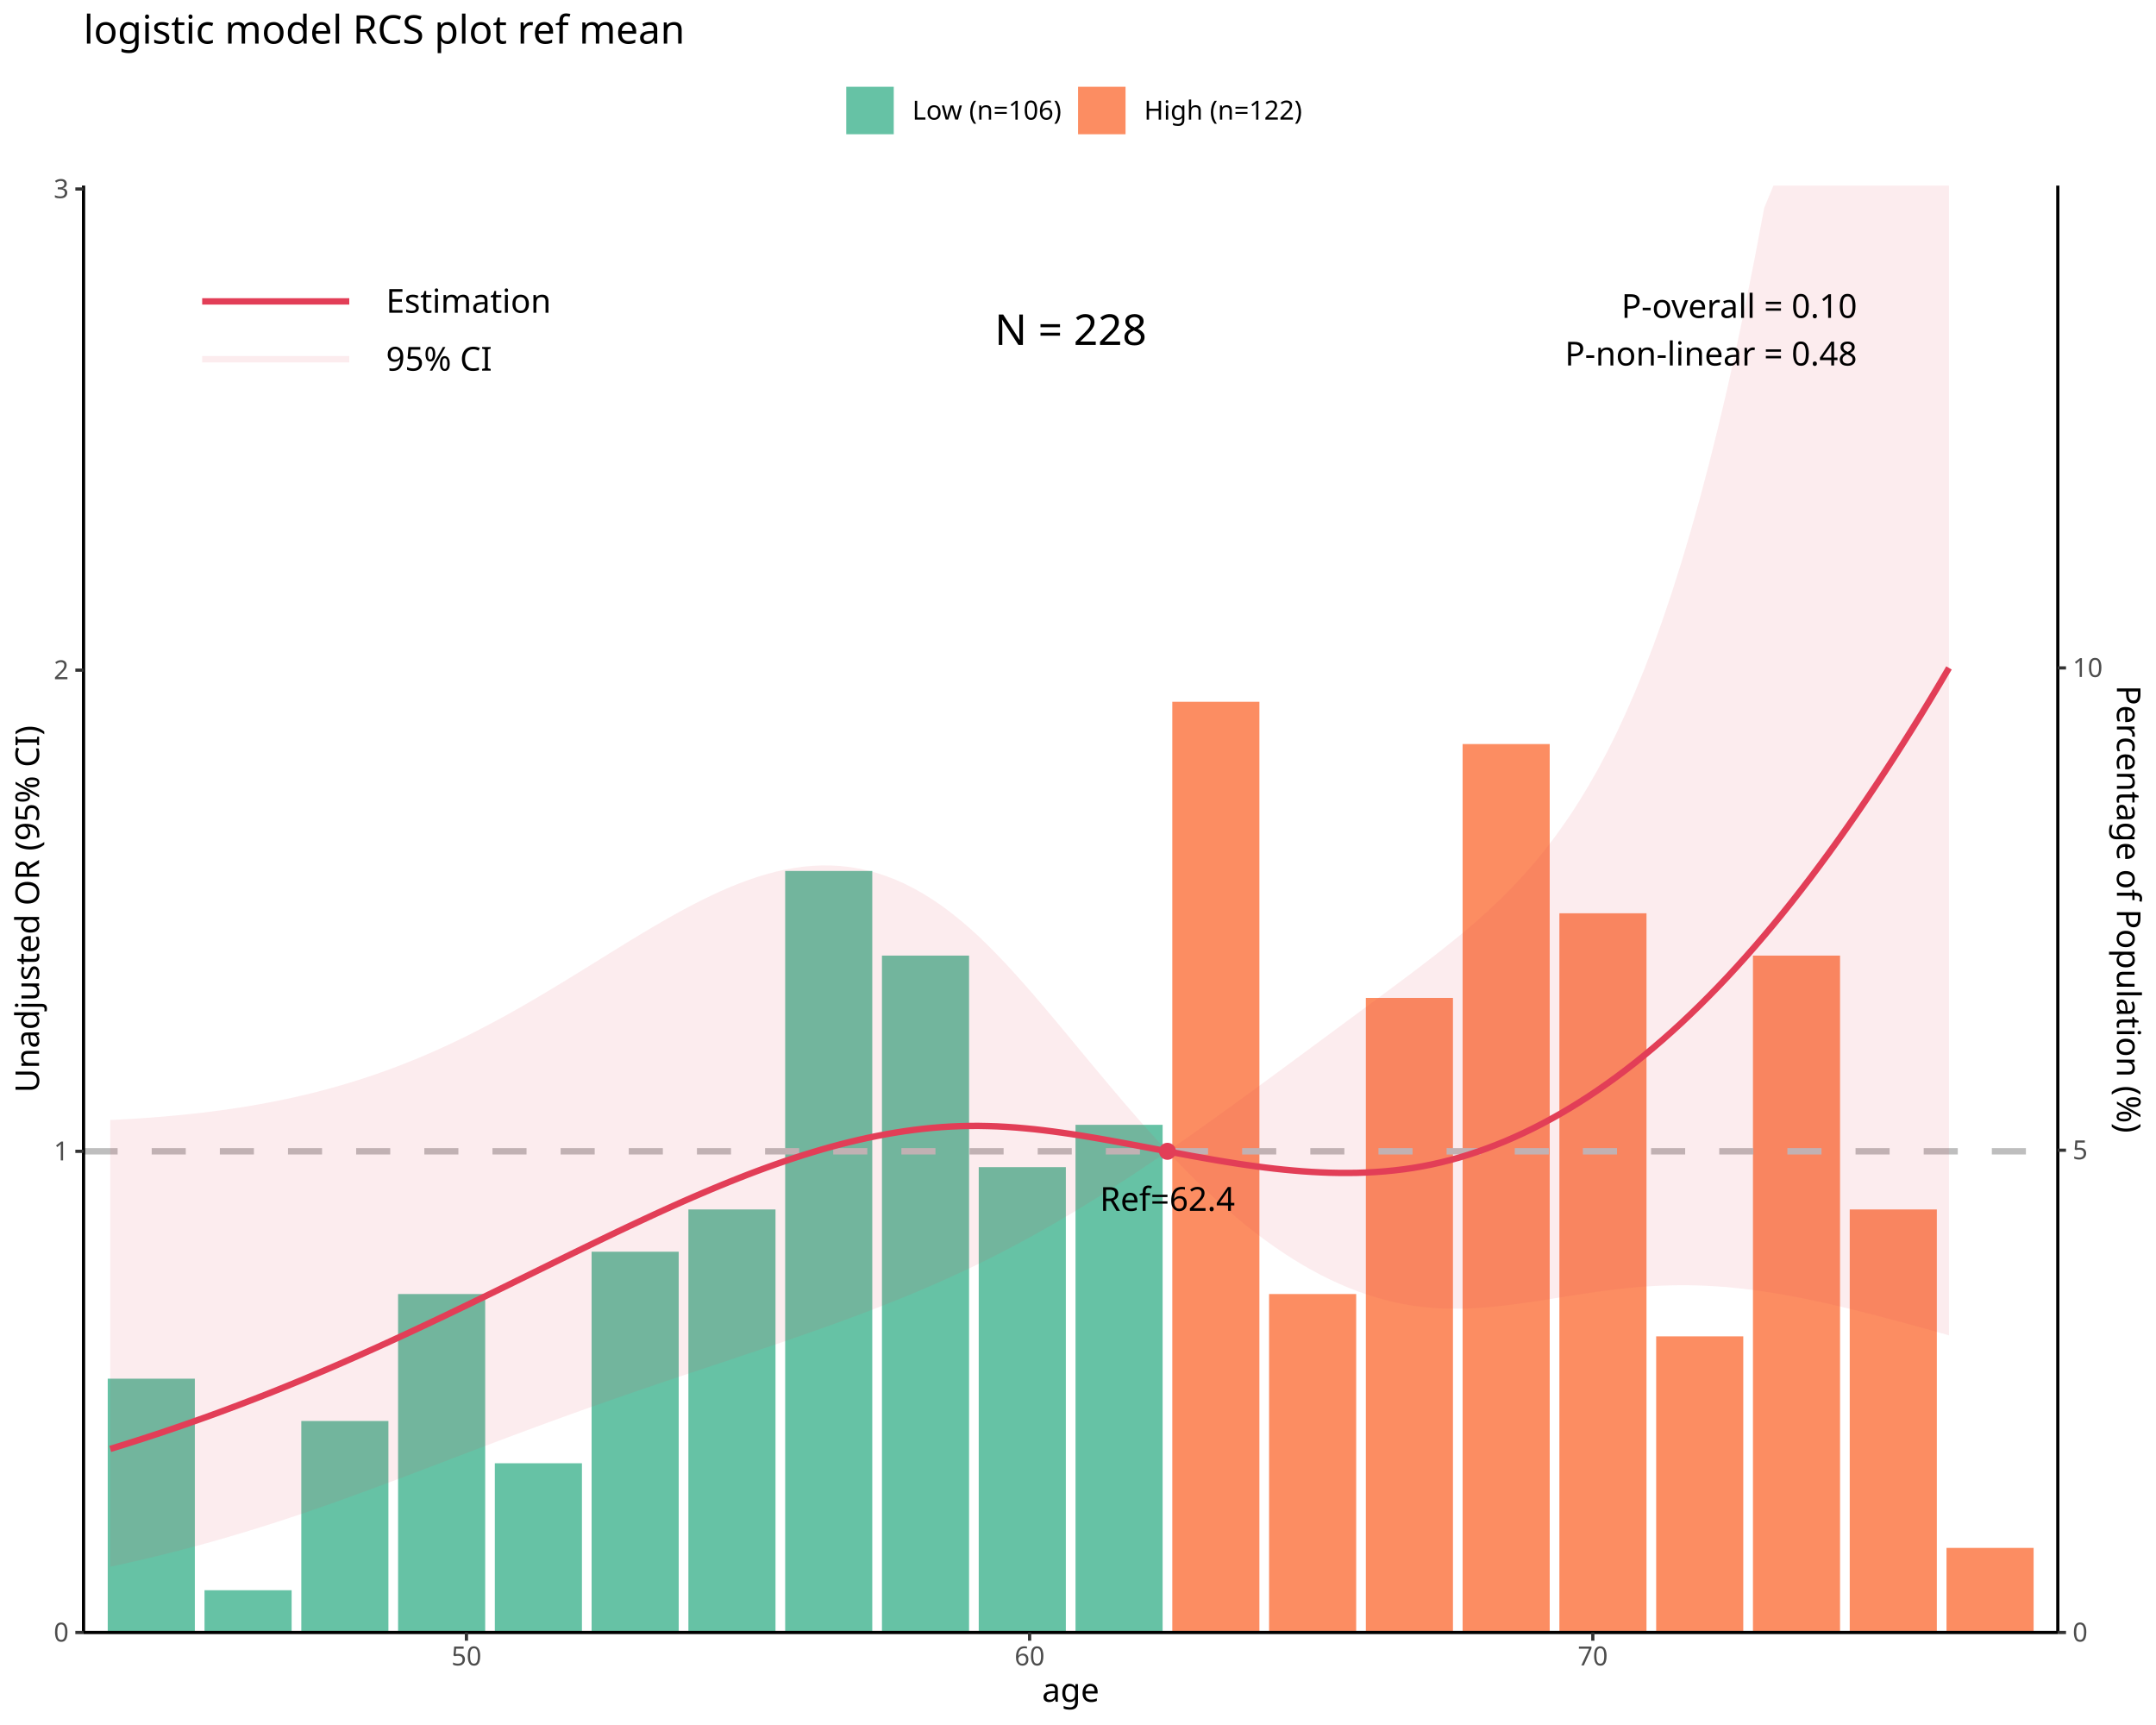
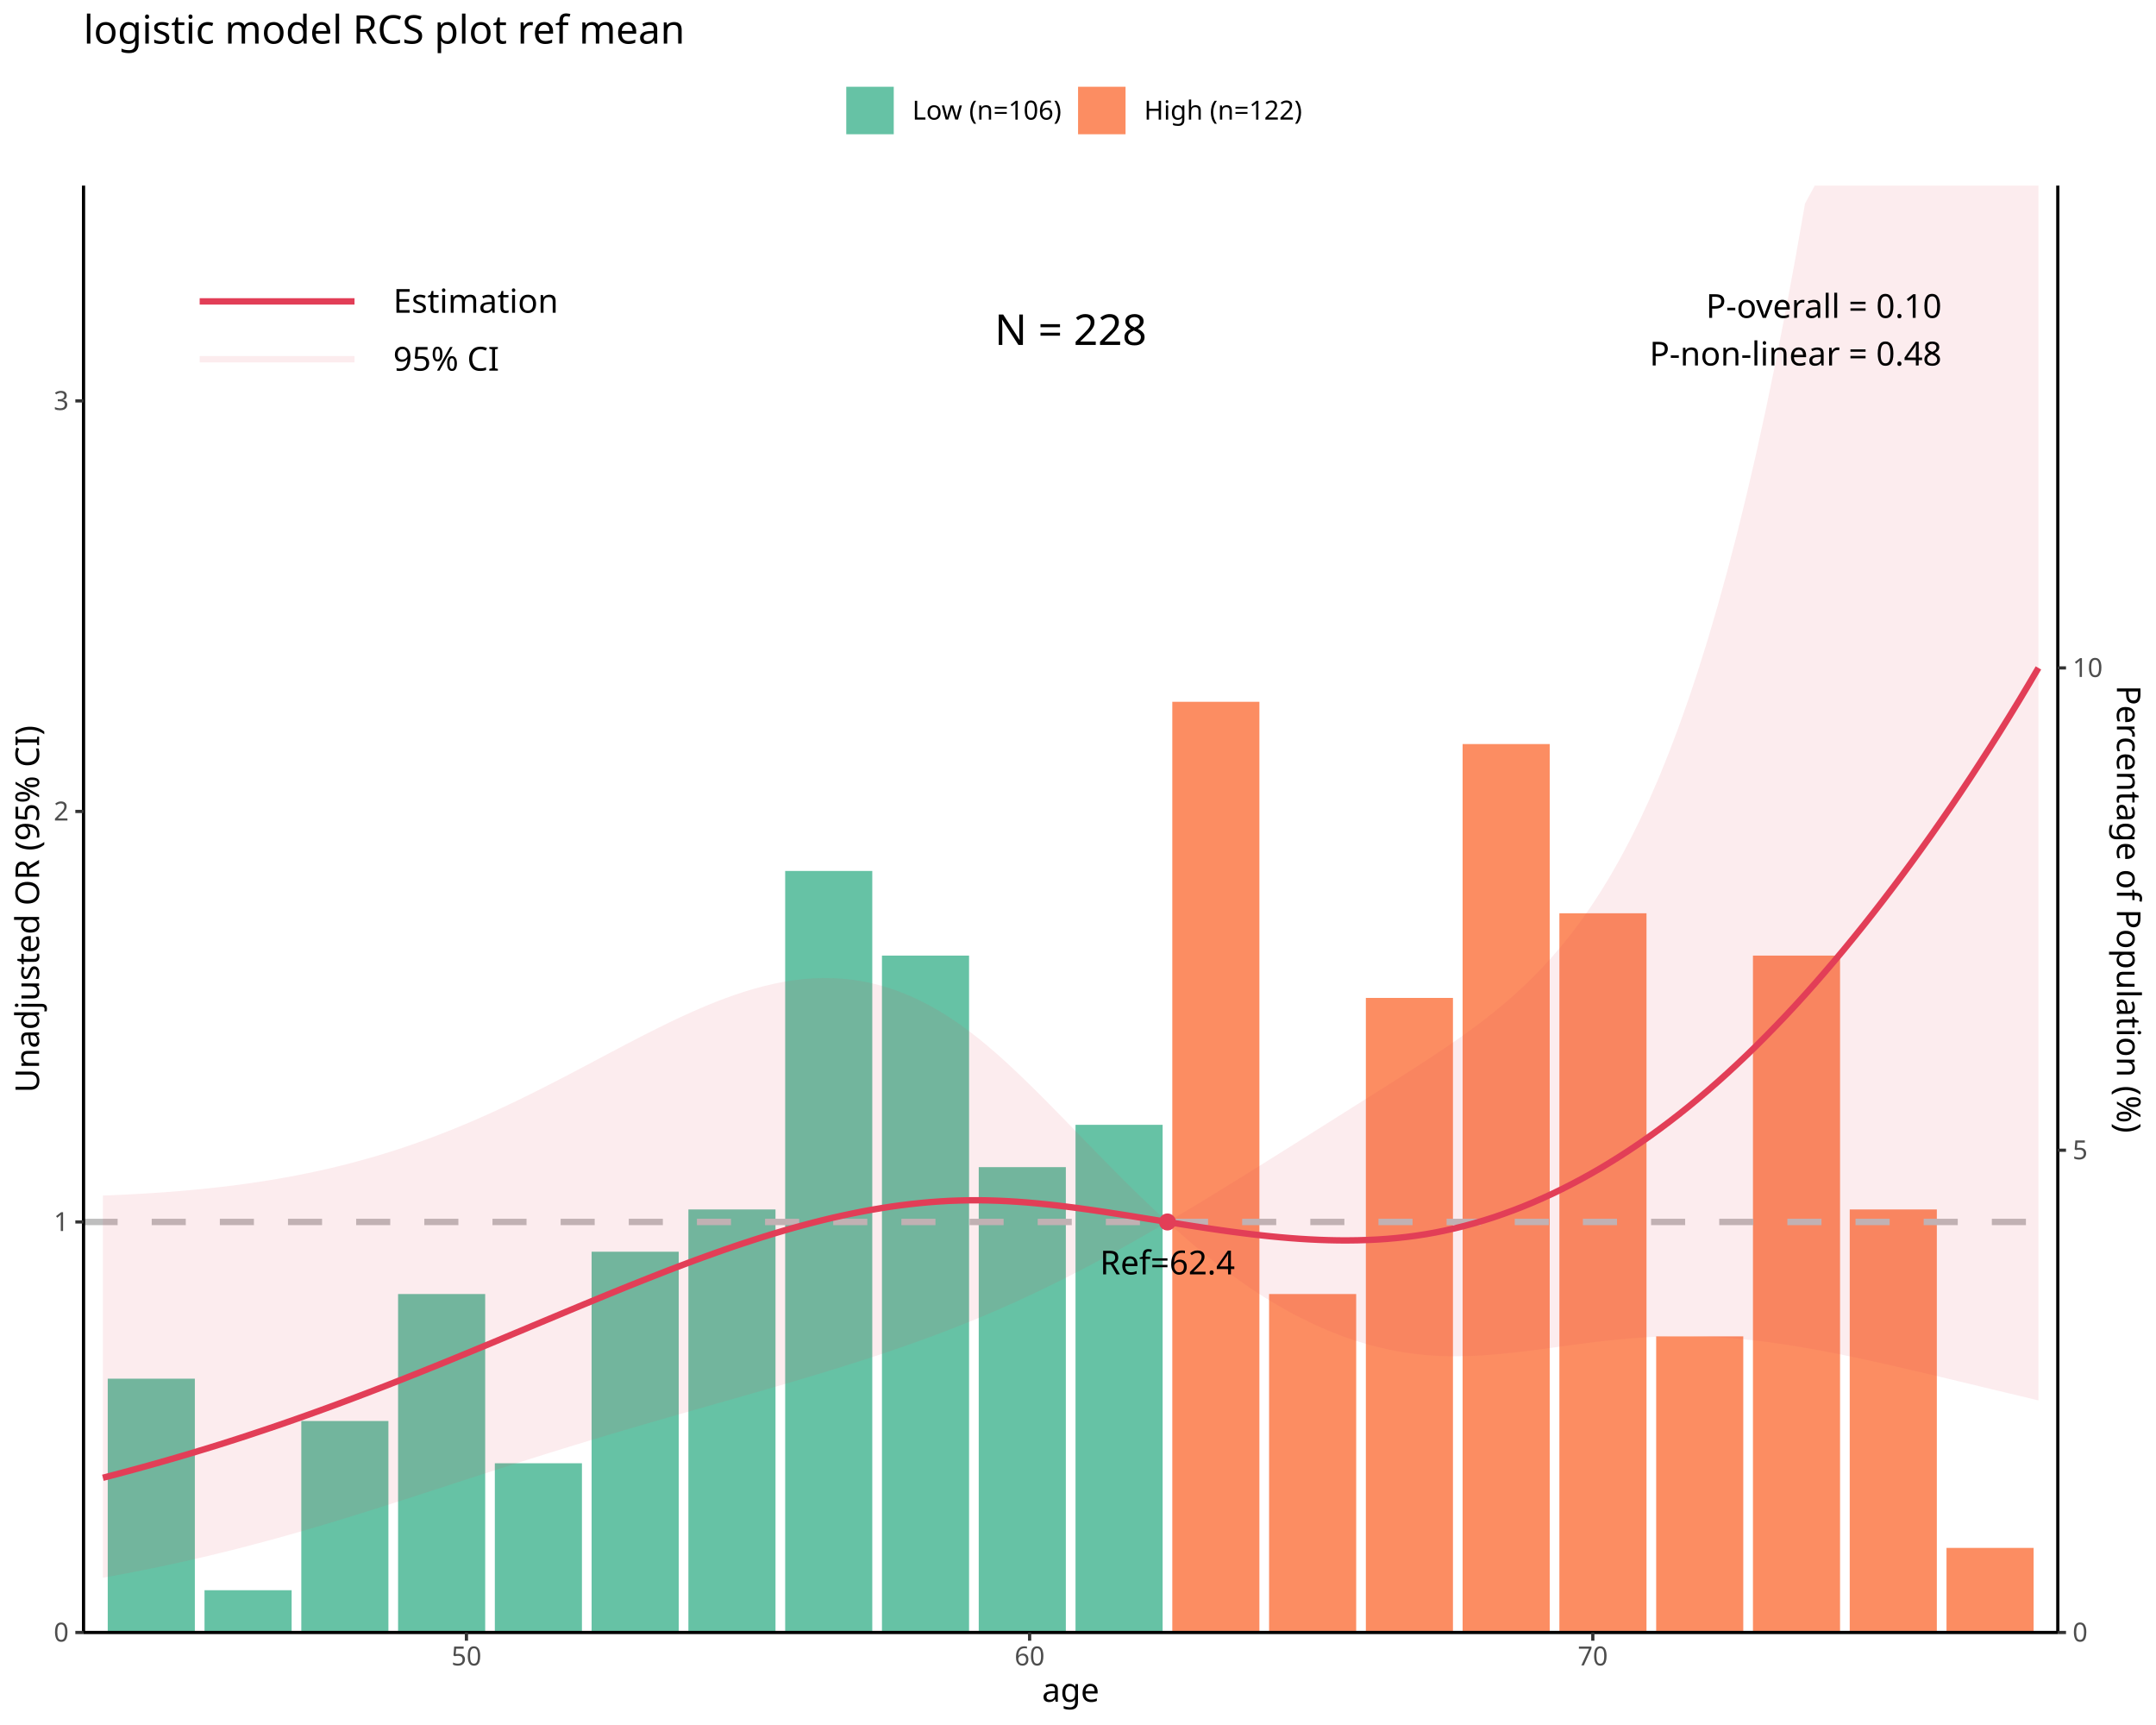
<svg xmlns="http://www.w3.org/2000/svg" class="svglite" data-engine-version="2.0" width="720.00pt" height="576.00pt" viewBox="0 0 720.00 576.00">
  <defs>
    <style type="text/css">
    .svglite line, .svglite polyline, .svglite polygon, .svglite path, .svglite rect, .svglite circle {
      fill: none;
      stroke: #000000;
      stroke-linecap: round;
      stroke-linejoin: round;
      stroke-miterlimit: 10.00;
    }
  </style>
  </defs>
  <rect width="100%" height="100%" style="stroke: none; fill: #FFFFFF;" />
  <defs>
    <clipPath id="cpMC4wMHw3MjAuMDB8MC4wMHw1NzYuMDA=">
      <rect x="0.00" y="0.00" width="720.00" height="576.00" />
    </clipPath>
  </defs>
  <g clip-path="url(#cpMC4wMHw3MjAuMDB8MC4wMHw1NzYuMDA=)">
    <rect x="-0" y="0.00" width="720.00" height="576.00" style="stroke-width: 1.07; stroke: #FFFFFF; fill: #FFFFFF;" />
  </g>
  <defs>
    <clipPath id="cpMjcuOTB8Njg3LjIxfDYxLjk4fDU0NS4xMQ==">
      <rect x="27.90" y="61.98" width="659.31" height="483.13" />
    </clipPath>
  </defs>
  <g clip-path="url(#cpMjcuOTB8Njg3LjIxfDYxLjk4fDU0NS4xMQ==)">
    <rect x="27.90" y="61.98" width="659.31" height="483.13" style="stroke-width: 1.07; stroke: none; fill: #FFFFFF;" />
    <rect x="35.98" y="460.35" width="29.09" height="84.76" style="stroke-width: 1.07; stroke: none; stroke-linecap: butt; stroke-linejoin: miter; fill: #66C2A5;" />
    <rect x="68.30" y="530.99" width="29.09" height="14.13" style="stroke-width: 1.07; stroke: none; stroke-linecap: butt; stroke-linejoin: miter; fill: #66C2A5;" />
    <rect x="100.62" y="474.48" width="29.09" height="70.63" style="stroke-width: 1.07; stroke: none; stroke-linecap: butt; stroke-linejoin: miter; fill: #66C2A5;" />
    <rect x="132.94" y="432.10" width="29.09" height="113.01" style="stroke-width: 1.07; stroke: none; stroke-linecap: butt; stroke-linejoin: miter; fill: #66C2A5;" />
    <rect x="165.25" y="488.61" width="29.09" height="56.51" style="stroke-width: 1.07; stroke: none; stroke-linecap: butt; stroke-linejoin: miter; fill: #66C2A5;" />
    <rect x="197.57" y="417.97" width="29.09" height="127.14" style="stroke-width: 1.07; stroke: none; stroke-linecap: butt; stroke-linejoin: miter; fill: #66C2A5;" />
    <rect x="229.89" y="403.85" width="29.09" height="141.27" style="stroke-width: 1.07; stroke: none; stroke-linecap: butt; stroke-linejoin: miter; fill: #66C2A5;" />
    <rect x="262.21" y="290.83" width="29.09" height="254.28" style="stroke-width: 1.07; stroke: none; stroke-linecap: butt; stroke-linejoin: miter; fill: #66C2A5;" />
    <rect x="294.53" y="319.09" width="29.09" height="226.03" style="stroke-width: 1.07; stroke: none; stroke-linecap: butt; stroke-linejoin: miter; fill: #66C2A5;" />
    <rect x="326.85" y="389.72" width="29.09" height="155.39" style="stroke-width: 1.07; stroke: none; stroke-linecap: butt; stroke-linejoin: miter; fill: #66C2A5;" />
    <rect x="359.17" y="375.59" width="29.09" height="169.52" style="stroke-width: 1.07; stroke: none; stroke-linecap: butt; stroke-linejoin: miter; fill: #66C2A5;" />
    <rect x="391.49" y="234.33" width="29.09" height="310.79" style="stroke-width: 1.07; stroke: none; stroke-linecap: butt; stroke-linejoin: miter; fill: #FC8D62;" />
    <rect x="423.81" y="432.10" width="29.09" height="113.01" style="stroke-width: 1.07; stroke: none; stroke-linecap: butt; stroke-linejoin: miter; fill: #FC8D62;" />
    <rect x="456.13" y="333.21" width="29.09" height="211.90" style="stroke-width: 1.07; stroke: none; stroke-linecap: butt; stroke-linejoin: miter; fill: #FC8D62;" />
    <rect x="488.44" y="248.45" width="29.09" height="296.66" style="stroke-width: 1.07; stroke: none; stroke-linecap: butt; stroke-linejoin: miter; fill: #FC8D62;" />
    <rect x="520.76" y="304.96" width="29.09" height="240.15" style="stroke-width: 1.07; stroke: none; stroke-linecap: butt; stroke-linejoin: miter; fill: #FC8D62;" />
    <rect x="553.08" y="446.23" width="29.09" height="98.89" style="stroke-width: 1.07; stroke: none; stroke-linecap: butt; stroke-linejoin: miter; fill: #FC8D62;" />
    <rect x="585.40" y="319.09" width="29.09" height="226.03" style="stroke-width: 1.07; stroke: none; stroke-linecap: butt; stroke-linejoin: miter; fill: #FC8D62;" />
    <rect x="617.72" y="403.85" width="29.09" height="141.27" style="stroke-width: 1.07; stroke: none; stroke-linecap: butt; stroke-linejoin: miter; fill: #FC8D62;" />
    <rect x="650.04" y="516.86" width="29.09" height="28.25" style="stroke-width: 1.07; stroke: none; stroke-linecap: butt; stroke-linejoin: miter; fill: #FC8D62;" />
-     <line x1="27.90" y1="384.44" x2="687.21" y2="384.44" style="stroke-width: 2.13; stroke: #BEBEBE; stroke-dasharray: 11.38,11.38; stroke-linecap: butt;" />
-     <circle cx="389.87" cy="384.44" r="2.49" style="stroke-width: 0.71; stroke: #E23E57; fill: #E23E57;" />
-     <polygon points="36.81,373.99 39.90,373.84 42.98,373.66 46.07,373.47 49.16,373.26 52.24,373.02 55.33,372.77 58.41,372.49 61.50,372.19 64.58,371.87 67.67,371.52 70.76,371.14 73.84,370.73 76.93,370.30 80.01,369.83 83.10,369.34 86.18,368.80 89.27,368.24 92.36,367.64 95.44,367.00 98.53,366.33 101.61,365.62 104.70,364.87 107.78,364.08 110.87,363.24 113.96,362.37 117.04,361.45 120.13,360.48 123.21,359.47 126.30,358.42 129.38,357.32 132.47,356.17 135.56,354.97 138.64,353.73 141.73,352.44 144.81,351.10 147.90,349.71 150.98,348.28 154.07,346.80 157.16,345.27 160.24,343.70 163.33,342.09 166.41,340.44 169.50,338.75 172.58,337.02 175.67,335.26 178.76,333.46 181.84,331.64 184.93,329.79 188.01,327.92 191.10,326.03 194.19,324.13 197.27,322.22 200.36,320.31 203.44,318.39 206.53,316.49 209.61,314.59 212.70,312.71 215.79,310.86 218.87,309.04 221.96,307.25 225.04,305.50 228.13,303.81 231.21,302.17 234.30,300.59 237.39,299.09 240.47,297.66 243.56,296.31 246.64,295.06 249.73,293.91 252.81,292.85 255.90,291.92 258.99,291.09 262.07,290.40 265.16,289.83 268.24,289.40 271.33,289.12 274.41,288.98 277.50,289.00 280.59,289.17 283.67,289.51 286.76,290.01 289.84,290.69 292.93,291.53 296.01,292.56 299.10,293.76 302.19,295.14 305.27,296.71 308.36,298.45 311.44,300.38 314.53,302.49 317.61,304.78 320.70,307.25 323.79,309.90 326.87,312.71 329.96,315.70 333.04,318.82 336.13,322.07 339.21,325.44 342.30,328.90 345.39,332.44 348.47,336.05 351.56,339.70 354.64,343.39 357.73,347.10 360.81,350.83 363.90,354.55 366.99,358.26 370.07,361.94 373.16,365.59 376.24,369.20 379.33,372.76 382.41,376.26 385.50,379.70 388.59,383.06 391.67,383.20 394.76,381.06 397.84,378.89 400.93,376.71 404.01,374.52 407.10,372.31 410.19,370.08 413.27,367.85 416.36,365.60 419.44,363.35 422.53,361.09 425.62,358.82 428.70,356.55 431.79,354.27 434.87,352.00 437.96,349.72 441.04,347.44 444.13,345.16 447.22,342.88 450.30,340.60 453.39,338.32 456.47,336.04 459.56,333.76 462.64,331.47 465.73,329.17 468.82,326.87 471.90,324.55 474.99,322.21 478.07,319.84 481.16,317.43 484.24,314.98 487.33,312.47 490.42,309.89 493.50,307.22 496.59,304.45 499.67,301.57 502.76,298.56 505.84,295.39 508.93,292.06 512.02,288.54 515.10,284.82 518.19,280.87 521.27,276.66 524.36,272.19 527.44,267.42 530.53,262.32 533.62,256.89 536.70,251.08 539.79,244.88 542.87,238.25 545.96,231.18 549.04,223.64 552.13,215.59 555.22,207.01 558.30,197.88 561.39,188.16 564.47,177.83 567.56,166.86 570.64,155.21 573.73,142.86 576.82,129.77 579.90,115.92 582.99,101.27 586.07,85.78 589.16,69.42 592.24,61.98 595.33,61.98 598.42,61.98 601.50,61.98 604.59,61.98 607.67,61.98 610.76,61.98 613.84,61.98 616.93,61.98 620.02,61.98 623.10,61.98 626.19,61.98 629.27,61.98 632.36,61.98 635.44,61.98 638.53,61.98 641.62,61.98 644.70,61.98 647.79,61.98 650.87,61.98 650.87,445.88 647.79,445.02 644.70,444.16 641.62,443.31 638.53,442.46 635.44,441.62 632.36,440.80 629.27,439.98 626.19,439.17 623.10,438.38 620.02,437.60 616.93,436.85 613.84,436.11 610.76,435.40 607.67,434.71 604.59,434.05 601.50,433.42 598.42,432.83 595.33,432.27 592.24,431.75 589.16,431.27 586.07,430.83 582.99,430.44 579.90,430.10 576.82,429.80 573.73,429.56 570.64,429.38 567.56,429.24 564.47,429.17 561.39,429.15 558.30,429.19 555.22,429.28 552.13,429.42 549.04,429.62 545.96,429.87 542.87,430.17 539.79,430.51 536.70,430.89 533.62,431.31 530.53,431.75 527.44,432.22 524.36,432.70 521.27,433.19 518.19,433.68 515.10,434.17 512.02,434.64 508.93,435.09 505.84,435.51 502.76,435.90 499.67,436.24 496.59,436.52 493.50,436.75 490.42,436.90 487.33,436.99 484.24,436.98 481.16,436.89 478.07,436.70 474.99,436.40 471.90,436.00 468.82,435.48 465.73,434.84 462.64,434.09 459.56,433.23 456.47,432.26 453.39,431.17 450.30,429.97 447.22,428.66 444.13,427.24 441.04,425.70 437.96,424.05 434.87,422.28 431.79,420.41 428.70,418.42 425.62,416.32 422.53,414.12 419.44,411.80 416.36,409.38 413.27,406.85 410.19,404.21 407.10,401.48 404.01,398.64 400.93,395.71 397.84,392.68 394.76,389.56 391.67,386.35 388.59,385.33 385.50,387.43 382.41,389.51 379.33,391.57 376.24,393.60 373.16,395.60 370.07,397.58 366.99,399.53 363.90,401.45 360.81,403.35 357.73,405.21 354.64,407.03 351.56,408.83 348.47,410.59 345.39,412.32 342.30,414.02 339.21,415.68 336.13,417.31 333.04,418.90 329.96,420.46 326.87,421.98 323.79,423.47 320.70,424.92 317.61,426.34 314.53,427.73 311.44,429.09 308.36,430.42 305.27,431.72 302.19,433.00 299.10,434.25 296.01,435.48 292.93,436.69 289.84,437.87 286.76,439.04 283.67,440.19 280.59,441.33 277.50,442.45 274.41,443.56 271.33,444.65 268.24,445.73 265.16,446.80 262.07,447.87 258.99,448.92 255.90,449.97 252.81,451.01 249.73,452.05 246.64,453.08 243.56,454.12 240.47,455.14 237.39,456.17 234.30,457.20 231.21,458.23 228.13,459.27 225.04,460.30 221.96,461.34 218.87,462.38 215.79,463.43 212.70,464.48 209.61,465.54 206.53,466.61 203.44,467.69 200.36,468.77 197.27,469.86 194.19,470.95 191.10,472.06 188.01,473.17 184.93,474.29 181.84,475.42 178.76,476.55 175.67,477.70 172.58,478.85 169.50,480.00 166.41,481.16 163.33,482.33 160.24,483.50 157.16,484.67 154.07,485.84 150.98,487.02 147.90,488.20 144.81,489.38 141.73,490.55 138.64,491.72 135.56,492.89 132.47,494.05 129.38,495.21 126.30,496.36 123.21,497.50 120.13,498.63 117.04,499.75 113.96,500.87 110.87,501.96 107.78,503.05 104.70,504.12 101.61,505.18 98.53,506.22 95.44,507.24 92.36,508.25 89.27,509.24 86.18,510.21 83.10,511.16 80.01,512.10 76.93,513.01 73.84,513.91 70.76,514.79 67.67,515.64 64.58,516.48 61.50,517.30 58.41,518.10 55.33,518.88 52.24,519.63 49.16,520.38 46.07,521.10 42.98,521.80 39.90,522.49 36.81,523.15 " style="stroke-width: 0.00; stroke: none; stroke-linecap: butt; fill: #E23E57; fill-opacity: 0.10;" />
-     <polyline points="36.81,373.99 39.90,373.84 42.98,373.66 46.07,373.47 49.16,373.26 52.24,373.02 55.33,372.77 58.41,372.49 61.50,372.19 64.58,371.87 67.67,371.52 70.76,371.14 73.84,370.73 76.93,370.30 80.01,369.83 83.10,369.34 86.18,368.80 89.27,368.24 92.36,367.64 95.44,367.00 98.53,366.33 101.61,365.62 104.70,364.87 107.78,364.08 110.87,363.24 113.96,362.37 117.04,361.45 120.13,360.48 123.21,359.47 126.30,358.42 129.38,357.32 132.47,356.17 135.56,354.97 138.64,353.73 141.73,352.44 144.81,351.10 147.90,349.71 150.98,348.28 154.07,346.80 157.16,345.27 160.24,343.70 163.33,342.09 166.41,340.44 169.50,338.75 172.58,337.02 175.67,335.26 178.76,333.46 181.84,331.64 184.93,329.79 188.01,327.92 191.10,326.03 194.19,324.13 197.27,322.22 200.36,320.31 203.44,318.39 206.53,316.49 209.61,314.59 212.70,312.71 215.79,310.86 218.87,309.04 221.96,307.25 225.04,305.50 228.13,303.81 231.21,302.17 234.30,300.59 237.39,299.09 240.47,297.66 243.56,296.31 246.64,295.06 249.73,293.91 252.81,292.85 255.90,291.92 258.99,291.09 262.07,290.40 265.16,289.83 268.24,289.40 271.33,289.12 274.41,288.98 277.50,289.00 280.59,289.17 283.67,289.51 286.76,290.01 289.84,290.69 292.93,291.53 296.01,292.56 299.10,293.76 302.19,295.14 305.27,296.71 308.36,298.45 311.44,300.38 314.53,302.49 317.61,304.78 320.70,307.25 323.79,309.90 326.87,312.71 329.96,315.70 333.04,318.82 336.13,322.07 339.21,325.44 342.30,328.90 345.39,332.44 348.47,336.05 351.56,339.70 354.64,343.39 357.73,347.10 360.81,350.83 363.90,354.55 366.99,358.26 370.07,361.94 373.16,365.59 376.24,369.20 379.33,372.76 382.41,376.26 385.50,379.70 388.59,383.06 391.67,383.20 394.76,381.06 397.84,378.89 400.93,376.71 404.01,374.52 407.10,372.31 410.19,370.08 413.27,367.85 416.36,365.60 419.44,363.35 422.53,361.09 425.62,358.82 428.70,356.55 431.79,354.27 434.87,352.00 437.96,349.72 441.04,347.44 444.13,345.16 447.22,342.88 450.30,340.60 453.39,338.32 456.47,336.04 459.56,333.76 462.64,331.47 465.73,329.17 468.82,326.87 471.90,324.55 474.99,322.21 478.07,319.84 481.16,317.43 484.24,314.98 487.33,312.47 490.42,309.89 493.50,307.22 496.59,304.45 499.67,301.57 502.76,298.56 505.84,295.39 508.93,292.06 512.02,288.54 515.10,284.82 518.19,280.87 521.27,276.66 524.36,272.19 527.44,267.42 530.53,262.32 533.62,256.89 536.70,251.08 539.79,244.88 542.87,238.25 545.96,231.18 549.04,223.64 552.13,215.59 555.22,207.01 558.30,197.88 561.39,188.16 564.47,177.83 567.56,166.86 570.64,155.21 573.73,142.86 576.82,129.77 579.90,115.92 582.99,101.27 586.07,85.78 589.16,69.42 592.24,61.98 595.33,61.98 598.42,61.98 601.50,61.98 604.59,61.98 607.67,61.98 610.76,61.98 613.84,61.98 616.93,61.98 620.02,61.98 623.10,61.98 626.19,61.98 629.27,61.98 632.36,61.98 635.44,61.98 638.53,61.98 641.62,61.98 644.70,61.98 647.79,61.98 650.87,61.98 " style="stroke-width: 1.07; stroke: none; stroke-linecap: butt;" />
-     <polyline points="650.87,445.88 647.79,445.02 644.70,444.16 641.62,443.31 638.53,442.46 635.44,441.62 632.36,440.80 629.27,439.98 626.19,439.17 623.10,438.38 620.02,437.60 616.93,436.85 613.84,436.11 610.76,435.40 607.67,434.71 604.59,434.05 601.50,433.42 598.42,432.83 595.33,432.27 592.24,431.75 589.16,431.27 586.07,430.83 582.99,430.44 579.90,430.10 576.82,429.80 573.73,429.56 570.64,429.38 567.56,429.24 564.47,429.17 561.39,429.15 558.30,429.19 555.22,429.28 552.13,429.42 549.04,429.62 545.96,429.87 542.87,430.17 539.79,430.51 536.70,430.89 533.62,431.31 530.53,431.75 527.44,432.22 524.36,432.70 521.27,433.19 518.19,433.68 515.10,434.17 512.02,434.64 508.93,435.09 505.84,435.51 502.76,435.90 499.67,436.24 496.59,436.52 493.50,436.75 490.42,436.90 487.33,436.99 484.24,436.98 481.16,436.89 478.07,436.70 474.99,436.40 471.90,436.00 468.82,435.48 465.73,434.84 462.64,434.09 459.56,433.23 456.47,432.26 453.39,431.17 450.30,429.97 447.22,428.66 444.13,427.24 441.04,425.70 437.96,424.05 434.87,422.28 431.79,420.41 428.70,418.42 425.62,416.32 422.53,414.12 419.44,411.80 416.36,409.38 413.27,406.85 410.19,404.21 407.10,401.48 404.01,398.64 400.93,395.71 397.84,392.68 394.76,389.56 391.67,386.35 388.59,385.33 385.50,387.43 382.41,389.51 379.33,391.57 376.24,393.60 373.16,395.60 370.07,397.58 366.99,399.53 363.90,401.45 360.81,403.35 357.73,405.21 354.64,407.03 351.56,408.83 348.47,410.59 345.39,412.32 342.30,414.02 339.21,415.68 336.13,417.31 333.04,418.90 329.96,420.46 326.87,421.98 323.79,423.47 320.70,424.92 317.61,426.34 314.53,427.73 311.44,429.09 308.36,430.42 305.27,431.72 302.19,433.00 299.10,434.25 296.01,435.48 292.93,436.69 289.84,437.87 286.76,439.04 283.67,440.19 280.59,441.33 277.50,442.45 274.41,443.56 271.33,444.65 268.24,445.73 265.16,446.80 262.07,447.87 258.99,448.92 255.90,449.97 252.81,451.01 249.73,452.05 246.64,453.08 243.56,454.12 240.47,455.14 237.39,456.17 234.30,457.20 231.21,458.23 228.13,459.27 225.04,460.30 221.96,461.34 218.87,462.38 215.79,463.43 212.70,464.48 209.61,465.54 206.53,466.61 203.44,467.69 200.36,468.77 197.27,469.86 194.19,470.95 191.10,472.06 188.01,473.17 184.93,474.29 181.84,475.42 178.76,476.55 175.67,477.70 172.58,478.85 169.50,480.00 166.41,481.16 163.33,482.33 160.24,483.50 157.16,484.67 154.07,485.84 150.98,487.02 147.90,488.20 144.81,489.38 141.73,490.55 138.64,491.72 135.56,492.89 132.47,494.05 129.38,495.21 126.30,496.36 123.21,497.50 120.13,498.63 117.04,499.75 113.96,500.87 110.87,501.96 107.78,503.05 104.70,504.12 101.61,505.18 98.53,506.22 95.44,507.24 92.36,508.25 89.27,509.24 86.18,510.21 83.10,511.16 80.01,512.10 76.93,513.01 73.84,513.91 70.76,514.79 67.67,515.64 64.58,516.48 61.50,517.30 58.41,518.10 55.33,518.88 52.24,519.63 49.16,520.38 46.07,521.10 42.98,521.80 39.90,522.49 36.81,523.15 " style="stroke-width: 1.07; stroke: none; stroke-linecap: butt;" />
-     <text x="389.87" y="404.31" text-anchor="middle" style="font-size: 11.04px; font-family: sans;" textLength="45.12px" lengthAdjust="spacingAndGlyphs">Ref=62.4</text>
-     <polyline points="36.81,483.81 39.90,482.86 42.98,481.89 46.07,480.91 49.16,479.91 52.24,478.90 55.33,477.87 58.41,476.82 61.50,475.76 64.58,474.68 67.67,473.59 70.76,472.48 73.84,471.35 76.93,470.20 80.01,469.04 83.10,467.86 86.18,466.67 89.27,465.46 92.36,464.23 95.44,462.98 98.53,461.72 101.61,460.45 104.70,459.15 107.78,457.85 110.87,456.53 113.96,455.19 117.04,453.84 120.13,452.48 123.21,451.10 126.30,449.71 129.38,448.31 132.47,446.89 135.56,445.46 138.64,444.03 141.73,442.58 144.81,441.12 147.90,439.66 150.98,438.18 154.07,436.70 157.16,435.21 160.24,433.71 163.33,432.21 166.41,430.71 169.50,429.20 172.58,427.68 175.67,426.17 178.76,424.65 181.84,423.14 184.93,421.62 188.01,420.11 191.10,418.60 194.19,417.10 197.27,415.60 200.36,414.10 203.44,412.62 206.53,411.14 209.61,409.68 212.70,408.23 215.79,406.79 218.87,405.36 221.96,403.95 225.04,402.56 228.13,401.18 231.21,399.83 234.30,398.50 237.39,397.19 240.47,395.91 243.56,394.65 246.64,393.42 249.73,392.21 252.81,391.04 255.90,389.90 258.99,388.80 262.07,387.73 265.16,386.70 268.24,385.70 271.33,384.75 274.41,383.83 277.50,382.96 280.59,382.13 283.67,381.35 286.76,380.62 289.84,379.93 292.93,379.30 296.01,378.71 299.10,378.18 302.19,377.70 305.27,377.28 308.36,376.91 311.44,376.60 314.53,376.35 317.61,376.16 320.70,376.03 323.79,375.96 326.87,375.95 329.96,376.01 333.04,376.11 336.13,376.28 339.21,376.49 342.30,376.76 345.39,377.06 348.47,377.41 351.56,377.80 354.64,378.22 357.73,378.67 360.81,379.15 363.90,379.66 366.99,380.18 370.07,380.73 373.16,381.29 376.24,381.86 379.33,382.44 382.41,383.02 385.50,383.61 388.59,384.20 391.67,384.79 394.76,385.36 397.84,385.94 400.93,386.49 404.01,387.04 407.10,387.57 410.19,388.07 413.27,388.56 416.36,389.02 419.44,389.45 422.53,389.85 425.62,390.22 428.70,390.55 431.79,390.84 434.87,391.10 437.96,391.31 441.04,391.47 444.13,391.59 447.22,391.65 450.30,391.66 453.39,391.62 456.47,391.51 459.56,391.34 462.64,391.11 465.73,390.80 468.82,390.43 471.90,389.98 474.99,389.45 478.07,388.84 481.16,388.14 484.24,387.37 487.33,386.51 490.42,385.57 493.50,384.55 496.59,383.45 499.67,382.27 502.76,381.02 505.84,379.68 508.93,378.26 512.02,376.76 515.10,375.18 518.19,373.52 521.27,371.78 524.36,369.95 527.44,368.05 530.53,366.07 533.62,364.00 536.70,361.85 539.79,359.62 542.87,357.31 545.96,354.91 549.04,352.43 552.13,349.86 555.22,347.21 558.30,344.48 561.39,341.66 564.47,338.75 567.56,335.76 570.64,332.68 573.73,329.52 576.82,326.27 579.90,322.93 582.99,319.51 586.07,316.00 589.16,312.40 592.24,308.72 595.33,304.95 598.42,301.09 601.50,297.15 604.59,293.12 607.67,289.01 610.76,284.82 613.84,280.54 616.93,276.18 620.02,271.74 623.10,267.23 626.19,262.63 629.27,257.96 632.36,253.21 635.44,248.38 638.53,243.48 641.62,238.49 644.70,233.42 647.79,228.26 650.87,223.03 " style="stroke-width: 2.13; stroke: #E23E57; stroke-linecap: butt;" />
-     <line x1="67.52" y1="100.63" x2="116.64" y2="100.63" style="stroke-width: 2.13; stroke: #E23E57; stroke-linecap: butt;" />
-     <line x1="67.52" y1="119.96" x2="116.64" y2="119.96" style="stroke-width: 2.13; stroke: #E23E57; stroke-opacity: 0.10; stroke-linecap: butt;" />
-     <text x="128.92" y="104.43" style="font-size: 11.04px; font-family: sans;" textLength="51.55px" lengthAdjust="spacingAndGlyphs">Estimation</text>
-     <text x="128.92" y="123.76" style="font-size: 11.04px; font-family: sans;" textLength="36.21px" lengthAdjust="spacingAndGlyphs">95% CI</text>
-     <text x="620.17" y="106.14" text-anchor="end" style="font-size: 11.04px; font-family: sans;" textLength="77.64px" lengthAdjust="spacingAndGlyphs">P-overall = 0.10</text>
-     <text x="620.17" y="122.04" text-anchor="end" style="font-size: 11.04px; font-family: sans;" textLength="94.21px" lengthAdjust="spacingAndGlyphs">P-non-linear = 0.48</text>
+     <line x1="27.90" y1="408.03" x2="687.21" y2="408.03" style="stroke-width: 2.13; stroke: #BEBEBE; stroke-dasharray: 11.38,11.38; stroke-linecap: butt;" />
+     <circle cx="389.87" cy="408.03" r="2.49" style="stroke-width: 0.71; stroke: #E23E57; fill: #E23E57;" />
+     <polygon points="34.36,399.21 37.61,399.08 40.86,398.94 44.11,398.77 47.36,398.59 50.60,398.39 53.85,398.18 57.10,397.94 60.35,397.68 63.60,397.39 66.84,397.08 70.09,396.75 73.34,396.39 76.59,396.00 79.84,395.59 83.08,395.14 86.33,394.66 89.58,394.15 92.83,393.61 96.08,393.04 99.33,392.42 102.57,391.77 105.82,391.09 109.07,390.36 112.32,389.60 115.57,388.79 118.81,387.94 122.06,387.05 125.31,386.12 128.56,385.14 131.81,384.12 135.06,383.05 138.30,381.94 141.55,380.78 144.80,379.58 148.05,378.34 151.30,377.05 154.54,375.71 157.79,374.34 161.04,372.92 164.29,371.46 167.54,369.96 170.78,368.43 174.03,366.87 177.28,365.27 180.53,363.64 183.78,361.99 187.03,360.32 190.27,358.63 193.52,356.92 196.77,355.21 200.02,353.49 203.27,351.77 206.51,350.06 209.76,348.35 213.01,346.67 216.26,345.01 219.51,343.38 222.75,341.78 226.00,340.22 229.25,338.72 232.50,337.27 235.75,335.88 239.00,334.56 242.24,333.32 245.49,332.16 248.74,331.09 251.99,330.12 255.24,329.25 258.48,328.49 261.73,327.85 264.98,327.33 268.23,326.94 271.48,326.69 274.73,326.58 277.97,326.61 281.22,326.79 284.47,327.13 287.72,327.62 290.97,328.28 294.21,329.10 297.46,330.09 300.71,331.26 303.96,332.59 307.21,334.09 310.45,335.76 313.70,337.61 316.95,339.63 320.20,341.82 323.45,344.17 326.70,346.69 329.94,349.36 333.19,352.17 336.44,355.10 339.69,358.14 342.94,361.26 346.18,364.45 349.43,367.70 352.68,371.00 355.93,374.32 359.18,377.66 362.42,381.01 365.67,384.34 368.92,387.66 372.17,390.95 375.42,394.21 378.67,397.42 381.91,400.57 385.16,403.66 388.41,406.69 391.66,406.98 394.91,405.05 398.15,403.11 401.40,401.15 404.65,399.17 407.90,397.18 411.15,395.18 414.40,393.17 417.64,391.15 420.89,389.13 424.14,387.09 427.39,385.05 430.64,383.01 433.88,380.97 437.13,378.92 440.38,376.88 443.63,374.83 446.88,372.78 450.12,370.74 453.37,368.69 456.62,366.64 459.87,364.59 463.12,362.53 466.37,360.47 469.61,358.40 472.86,356.31 476.11,354.20 479.36,352.06 482.61,349.88 485.85,347.65 489.10,345.36 492.35,343.00 495.60,340.55 498.85,337.99 502.09,335.31 505.34,332.50 508.59,329.53 511.84,326.38 515.09,323.05 518.34,319.49 521.58,315.70 524.83,311.65 528.08,307.31 531.33,302.67 534.58,297.69 537.82,292.36 541.07,286.64 544.32,280.52 547.57,273.96 550.82,266.94 554.07,259.43 557.31,251.40 560.56,242.83 563.81,233.69 567.06,223.94 570.31,213.57 573.55,202.53 576.80,190.80 580.05,178.34 583.30,165.12 586.55,151.12 589.79,136.28 593.04,120.59 596.29,104.00 599.54,86.47 602.79,67.98 606.04,61.98 609.28,61.98 612.53,61.98 615.78,61.98 619.03,61.98 622.28,61.98 625.52,61.98 628.77,61.98 632.02,61.98 635.27,61.98 638.52,61.98 641.76,61.98 645.01,61.98 648.26,61.98 651.51,61.98 654.76,61.98 658.01,61.98 661.25,61.98 664.50,61.98 667.75,61.98 671.00,61.98 674.25,61.98 677.49,61.98 680.74,61.98 680.74,467.62 677.49,466.84 674.25,466.06 671.00,465.28 667.75,464.50 664.50,463.72 661.25,462.94 658.01,462.16 654.76,461.38 651.51,460.60 648.26,459.82 645.01,459.05 641.76,458.29 638.52,457.53 635.27,456.78 632.02,456.03 628.77,455.30 625.52,454.58 622.28,453.87 619.03,453.18 615.78,452.50 612.53,451.85 609.28,451.22 606.04,450.62 602.79,450.04 599.54,449.49 596.29,448.98 593.04,448.50 589.79,448.06 586.55,447.66 583.30,447.31 580.05,446.99 576.80,446.73 573.55,446.52 570.31,446.35 567.06,446.24 563.81,446.18 560.56,446.18 557.31,446.22 554.07,446.32 550.82,446.47 547.57,446.67 544.32,446.92 541.07,447.21 537.82,447.54 534.58,447.90 531.33,448.29 528.08,448.71 524.83,449.14 521.58,449.58 518.34,450.02 515.09,450.46 511.84,450.88 508.59,451.28 505.34,451.66 502.09,452.00 498.85,452.29 495.60,452.53 492.35,452.71 489.10,452.83 485.85,452.87 482.61,452.83 479.36,452.69 476.11,452.47 472.86,452.13 469.61,451.69 466.37,451.15 463.12,450.50 459.87,449.74 456.62,448.87 453.37,447.90 450.12,446.82 446.88,445.63 443.63,444.33 440.38,442.93 437.13,441.42 433.88,439.81 430.64,438.09 427.39,436.27 424.14,434.34 420.89,432.31 417.64,430.18 414.40,427.94 411.15,425.61 407.90,423.18 404.65,420.65 401.40,418.03 398.15,415.32 394.91,412.52 391.66,409.65 388.41,408.89 385.16,410.77 381.91,412.64 378.67,414.48 375.42,416.30 372.17,418.10 368.92,419.86 365.67,421.60 362.42,423.32 359.18,425.00 355.93,426.66 352.68,428.28 349.43,429.88 346.18,431.44 342.94,432.97 339.69,434.47 336.44,435.93 333.19,437.37 329.94,438.77 326.70,440.13 323.45,441.46 320.20,442.76 316.95,444.03 313.70,445.27 310.45,446.49 307.21,447.67 303.96,448.83 300.71,449.97 297.46,451.08 294.21,452.18 290.97,453.25 287.72,454.31 284.47,455.34 281.22,456.37 277.97,457.38 274.73,458.37 271.48,459.35 268.23,460.33 264.98,461.29 261.73,462.24 258.48,463.19 255.24,464.13 251.99,465.06 248.74,465.99 245.49,466.92 242.24,467.85 239.00,468.77 235.75,469.70 232.50,470.62 229.25,471.55 226.00,472.48 222.75,473.41 219.51,474.34 216.26,475.28 213.01,476.23 209.76,477.18 206.51,478.14 203.27,479.10 200.02,480.08 196.77,481.05 193.52,482.04 190.27,483.03 187.03,484.04 183.78,485.04 180.53,486.06 177.28,487.08 174.03,488.11 170.78,489.15 167.54,490.19 164.29,491.23 161.04,492.28 157.79,493.34 154.54,494.39 151.30,495.45 148.05,496.51 144.80,497.56 141.55,498.62 138.30,499.67 135.06,500.72 131.81,501.76 128.56,502.80 125.31,503.83 122.06,504.85 118.81,505.86 115.57,506.87 112.32,507.86 109.07,508.84 105.82,509.81 102.57,510.76 99.33,511.70 96.08,512.62 92.83,513.53 89.58,514.42 86.33,515.29 83.08,516.15 79.84,516.99 76.59,517.81 73.34,518.61 70.09,519.40 66.84,520.16 63.60,520.91 60.35,521.64 57.10,522.35 53.85,523.04 50.60,523.71 47.36,524.37 44.11,525.01 40.86,525.63 37.61,526.23 34.36,526.82 " style="stroke-width: 0.00; stroke: none; stroke-linecap: butt; fill: #E23E57; fill-opacity: 0.10;" />
+     <polyline points="34.36,399.21 37.61,399.08 40.86,398.94 44.11,398.77 47.36,398.59 50.60,398.39 53.85,398.18 57.10,397.94 60.35,397.68 63.60,397.39 66.84,397.08 70.09,396.75 73.34,396.39 76.59,396.00 79.84,395.59 83.08,395.14 86.33,394.66 89.58,394.15 92.83,393.61 96.08,393.04 99.33,392.42 102.57,391.77 105.82,391.09 109.07,390.36 112.32,389.60 115.57,388.79 118.81,387.94 122.06,387.05 125.31,386.12 128.56,385.14 131.81,384.12 135.06,383.05 138.30,381.94 141.55,380.78 144.80,379.58 148.05,378.34 151.30,377.05 154.54,375.71 157.79,374.34 161.04,372.92 164.29,371.46 167.54,369.96 170.78,368.43 174.03,366.87 177.28,365.27 180.53,363.64 183.78,361.99 187.03,360.32 190.27,358.63 193.52,356.92 196.77,355.21 200.02,353.49 203.27,351.77 206.51,350.06 209.76,348.35 213.01,346.67 216.26,345.01 219.51,343.38 222.75,341.78 226.00,340.22 229.25,338.72 232.50,337.27 235.75,335.88 239.00,334.56 242.24,333.32 245.49,332.16 248.74,331.09 251.99,330.12 255.24,329.25 258.48,328.49 261.73,327.85 264.98,327.33 268.23,326.94 271.48,326.69 274.73,326.58 277.97,326.61 281.22,326.79 284.47,327.13 287.72,327.62 290.97,328.28 294.21,329.10 297.46,330.09 300.71,331.26 303.96,332.59 307.21,334.09 310.45,335.76 313.70,337.61 316.95,339.63 320.20,341.82 323.45,344.17 326.70,346.69 329.94,349.36 333.19,352.17 336.44,355.10 339.69,358.14 342.94,361.26 346.18,364.45 349.43,367.70 352.68,371.00 355.93,374.32 359.18,377.66 362.42,381.01 365.67,384.34 368.92,387.66 372.17,390.95 375.42,394.21 378.67,397.42 381.91,400.57 385.16,403.66 388.41,406.69 391.66,406.98 394.91,405.05 398.15,403.11 401.40,401.15 404.65,399.17 407.90,397.18 411.15,395.18 414.40,393.17 417.64,391.15 420.89,389.13 424.14,387.09 427.39,385.05 430.64,383.01 433.88,380.97 437.13,378.92 440.38,376.88 443.63,374.83 446.88,372.78 450.12,370.74 453.37,368.69 456.62,366.64 459.87,364.59 463.12,362.53 466.37,360.47 469.61,358.40 472.86,356.31 476.11,354.20 479.36,352.06 482.61,349.88 485.85,347.65 489.10,345.36 492.35,343.00 495.60,340.55 498.85,337.99 502.09,335.31 505.34,332.50 508.59,329.53 511.84,326.38 515.09,323.05 518.34,319.49 521.58,315.70 524.83,311.65 528.08,307.31 531.33,302.67 534.58,297.69 537.82,292.36 541.07,286.64 544.32,280.52 547.57,273.96 550.82,266.94 554.07,259.43 557.31,251.40 560.56,242.83 563.81,233.69 567.06,223.94 570.31,213.57 573.55,202.53 576.80,190.80 580.05,178.34 583.30,165.12 586.55,151.12 589.79,136.28 593.04,120.59 596.29,104.00 599.54,86.47 602.79,67.98 606.04,61.98 609.28,61.98 612.53,61.98 615.78,61.98 619.03,61.98 622.28,61.98 625.52,61.98 628.77,61.98 632.02,61.98 635.27,61.98 638.52,61.98 641.76,61.98 645.01,61.98 648.26,61.98 651.51,61.98 654.76,61.98 658.01,61.98 661.25,61.98 664.50,61.98 667.75,61.98 671.00,61.98 674.25,61.98 677.49,61.98 680.74,61.98 " style="stroke-width: 1.07; stroke: none; stroke-linecap: butt;" />
+     <polyline points="680.74,467.62 677.49,466.84 674.25,466.06 671.00,465.28 667.75,464.50 664.50,463.72 661.25,462.94 658.01,462.16 654.76,461.38 651.51,460.60 648.26,459.82 645.01,459.05 641.76,458.29 638.52,457.53 635.27,456.78 632.02,456.03 628.77,455.30 625.52,454.58 622.28,453.87 619.03,453.18 615.78,452.50 612.53,451.85 609.28,451.22 606.04,450.62 602.79,450.04 599.54,449.49 596.29,448.98 593.04,448.50 589.79,448.06 586.55,447.66 583.30,447.31 580.05,446.99 576.80,446.73 573.55,446.52 570.31,446.35 567.06,446.24 563.81,446.18 560.56,446.18 557.31,446.22 554.07,446.32 550.82,446.47 547.57,446.67 544.32,446.92 541.07,447.21 537.82,447.54 534.58,447.90 531.33,448.29 528.08,448.71 524.83,449.14 521.58,449.58 518.34,450.02 515.09,450.46 511.84,450.88 508.59,451.28 505.34,451.66 502.09,452.00 498.85,452.29 495.60,452.53 492.35,452.71 489.10,452.83 485.85,452.87 482.61,452.83 479.36,452.69 476.11,452.47 472.86,452.13 469.61,451.69 466.37,451.15 463.12,450.50 459.87,449.74 456.62,448.87 453.37,447.90 450.12,446.82 446.88,445.63 443.63,444.33 440.38,442.93 437.13,441.42 433.88,439.81 430.64,438.09 427.39,436.27 424.14,434.34 420.89,432.31 417.64,430.18 414.40,427.94 411.15,425.61 407.90,423.18 404.65,420.65 401.40,418.03 398.15,415.32 394.91,412.52 391.66,409.65 388.41,408.89 385.16,410.77 381.91,412.64 378.67,414.48 375.42,416.30 372.17,418.10 368.92,419.86 365.67,421.60 362.42,423.32 359.18,425.00 355.93,426.66 352.68,428.28 349.43,429.88 346.18,431.44 342.94,432.97 339.69,434.47 336.44,435.93 333.19,437.37 329.94,438.77 326.70,440.13 323.45,441.46 320.20,442.76 316.95,444.03 313.70,445.27 310.45,446.49 307.21,447.67 303.96,448.83 300.71,449.97 297.46,451.08 294.21,452.18 290.97,453.25 287.72,454.31 284.47,455.34 281.22,456.37 277.97,457.38 274.73,458.37 271.48,459.35 268.23,460.33 264.98,461.29 261.73,462.24 258.48,463.19 255.24,464.13 251.99,465.06 248.74,465.99 245.49,466.92 242.24,467.85 239.00,468.77 235.75,469.70 232.50,470.62 229.25,471.55 226.00,472.48 222.75,473.41 219.51,474.34 216.26,475.28 213.01,476.23 209.76,477.18 206.51,478.14 203.27,479.10 200.02,480.08 196.77,481.05 193.52,482.04 190.27,483.03 187.03,484.04 183.78,485.04 180.53,486.06 177.28,487.08 174.03,488.11 170.78,489.15 167.54,490.19 164.29,491.23 161.04,492.28 157.79,493.34 154.54,494.39 151.30,495.45 148.05,496.51 144.80,497.56 141.55,498.62 138.30,499.67 135.06,500.72 131.81,501.76 128.56,502.80 125.31,503.83 122.06,504.85 118.81,505.86 115.57,506.87 112.32,507.86 109.07,508.84 105.82,509.81 102.57,510.76 99.33,511.70 96.08,512.62 92.83,513.53 89.58,514.42 86.33,515.29 83.08,516.15 79.84,516.99 76.59,517.81 73.34,518.61 70.09,519.40 66.84,520.16 63.60,520.91 60.35,521.64 57.10,522.35 53.85,523.04 50.60,523.71 47.36,524.37 44.11,525.01 40.86,525.63 37.61,526.23 34.36,526.82 " style="stroke-width: 1.07; stroke: none; stroke-linecap: butt;" />
+     <text x="389.87" y="425.54" text-anchor="middle" style="font-size: 11.04px; font-family: sans;" textLength="45.12px" lengthAdjust="spacingAndGlyphs">Ref=62.4</text>
+     <polyline points="34.36,493.45 37.61,492.60 40.86,491.74 44.11,490.87 47.36,489.98 50.60,489.08 53.85,488.16 57.10,487.23 60.35,486.28 63.60,485.32 66.84,484.34 70.09,483.35 73.34,482.34 76.59,481.31 79.84,480.27 83.08,479.21 86.33,478.13 89.58,477.04 92.83,475.94 96.08,474.82 99.33,473.68 102.57,472.53 105.82,471.37 109.07,470.19 112.32,469.00 115.57,467.79 118.81,466.57 122.06,465.34 125.31,464.09 128.56,462.84 131.81,461.57 135.06,460.29 138.30,459.00 141.55,457.70 144.80,456.39 148.05,455.08 151.30,453.75 154.54,452.42 157.79,451.08 161.04,449.74 164.29,448.39 167.54,447.03 170.78,445.67 174.03,444.32 177.28,442.95 180.53,441.59 183.78,440.23 187.03,438.87 190.27,437.52 193.52,436.16 196.77,434.82 200.02,433.48 203.27,432.14 206.51,430.82 209.76,429.50 213.01,428.20 216.26,426.91 219.51,425.63 222.75,424.36 226.00,423.12 229.25,421.89 232.50,420.68 235.75,419.50 239.00,418.33 242.24,417.19 245.49,416.07 248.74,414.99 251.99,413.93 255.24,412.90 258.48,411.90 261.73,410.93 264.98,410.00 268.23,409.11 271.48,408.25 274.73,407.43 277.97,406.65 281.22,405.92 284.47,405.23 287.72,404.58 290.97,403.98 294.21,403.43 297.46,402.92 300.71,402.47 303.96,402.07 307.21,401.72 310.45,401.42 313.70,401.18 316.95,400.99 320.20,400.87 323.45,400.80 326.70,400.78 329.94,400.83 333.19,400.93 336.44,401.08 339.69,401.28 342.94,401.52 346.18,401.81 349.43,402.13 352.68,402.49 355.93,402.88 359.18,403.29 362.42,403.74 365.67,404.20 368.92,404.68 372.17,405.18 375.42,405.69 378.67,406.21 381.91,406.74 385.16,407.26 388.41,407.79 391.66,408.32 394.91,408.84 398.15,409.35 401.40,409.85 404.65,410.34 407.90,410.81 411.15,411.26 414.40,411.68 417.64,412.09 420.89,412.46 424.14,412.81 427.39,413.12 430.64,413.40 433.88,413.64 437.13,413.84 440.38,414.00 443.63,414.11 446.88,414.18 450.12,414.19 453.37,414.15 456.62,414.05 459.87,413.90 463.12,413.68 466.37,413.39 469.61,413.04 472.86,412.62 476.11,412.12 479.36,411.54 482.61,410.88 485.85,410.15 489.10,409.34 492.35,408.45 495.60,407.49 498.85,406.46 502.09,405.34 505.34,404.15 508.59,402.89 511.84,401.55 515.09,400.13 518.34,398.64 521.58,397.07 524.83,395.42 528.08,393.70 531.33,391.90 534.58,390.03 537.82,388.07 541.07,386.04 544.32,383.93 547.57,381.74 550.82,379.47 554.07,377.12 557.31,374.69 560.56,372.18 563.81,369.59 567.06,366.91 570.31,364.16 573.55,361.33 576.80,358.41 580.05,355.41 583.30,352.33 586.55,349.17 589.79,345.92 593.04,342.59 596.29,339.19 599.54,335.70 602.79,332.13 606.04,328.48 609.28,324.75 612.53,320.94 615.78,317.06 619.03,313.09 622.28,309.06 625.52,304.95 628.77,300.77 632.02,296.51 635.27,292.18 638.52,287.78 641.76,283.30 645.01,278.74 648.26,274.10 651.51,269.38 654.76,264.58 658.01,259.69 661.25,254.72 664.50,249.66 667.75,244.52 671.00,239.28 674.25,233.96 677.49,228.54 680.74,223.03 " style="stroke-width: 2.13; stroke: #E23E57; stroke-linecap: butt;" />
+     <line x1="66.68" y1="100.63" x2="118.39" y2="100.63" style="stroke-width: 2.13; stroke: #E23E57; stroke-linecap: butt;" />
+     <line x1="66.68" y1="119.96" x2="118.39" y2="119.96" style="stroke-width: 2.13; stroke: #E23E57; stroke-opacity: 0.10; stroke-linecap: butt;" />
+     <text x="131.32" y="104.43" style="font-size: 11.04px; font-family: sans;" textLength="51.55px" lengthAdjust="spacingAndGlyphs">Estimation</text>
+     <text x="131.32" y="123.76" style="font-size: 11.04px; font-family: sans;" textLength="36.21px" lengthAdjust="spacingAndGlyphs">95% CI</text>
+     <text x="648.42" y="106.14" text-anchor="end" style="font-size: 11.04px; font-family: sans;" textLength="77.64px" lengthAdjust="spacingAndGlyphs">P-overall = 0.10</text>
+     <text x="648.42" y="122.04" text-anchor="end" style="font-size: 11.04px; font-family: sans;" textLength="94.21px" lengthAdjust="spacingAndGlyphs">P-non-linear = 0.48</text>
    <text x="357.55" y="115.19" text-anchor="middle" style="font-size: 14.23px; font-family: sans;" textLength="50.23px" lengthAdjust="spacingAndGlyphs">N = 228</text>
  </g>
  <g clip-path="url(#cpMC4wMHw3MjAuMDB8MC4wMHw1NzYuMDA=)">
    <polyline points="27.90,545.11 27.90,61.98 " style="stroke-width: 1.07; stroke-linecap: butt;" />
    <text x="22.97" y="548.14" text-anchor="end" style="font-size: 8.80px; fill: #4D4D4D; font-family: sans;" textLength="4.89px" lengthAdjust="spacingAndGlyphs">0</text>
-     <text x="22.97" y="387.47" text-anchor="end" style="font-size: 8.80px; fill: #4D4D4D; font-family: sans;" textLength="4.89px" lengthAdjust="spacingAndGlyphs">1</text>
-     <text x="22.97" y="226.80" text-anchor="end" style="font-size: 8.80px; fill: #4D4D4D; font-family: sans;" textLength="4.89px" lengthAdjust="spacingAndGlyphs">2</text>
-     <text x="22.97" y="66.14" text-anchor="end" style="font-size: 8.80px; fill: #4D4D4D; font-family: sans;" textLength="4.89px" lengthAdjust="spacingAndGlyphs">3</text>
+     <text x="22.97" y="411.06" text-anchor="end" style="font-size: 8.80px; fill: #4D4D4D; font-family: sans;" textLength="4.89px" lengthAdjust="spacingAndGlyphs">1</text>
+     <text x="22.97" y="273.98" text-anchor="end" style="font-size: 8.80px; fill: #4D4D4D; font-family: sans;" textLength="4.89px" lengthAdjust="spacingAndGlyphs">2</text>
+     <text x="22.97" y="136.89" text-anchor="end" style="font-size: 8.80px; fill: #4D4D4D; font-family: sans;" textLength="4.89px" lengthAdjust="spacingAndGlyphs">3</text>
    <polyline points="25.16,545.11 27.90,545.11 " style="stroke-width: 1.07; stroke: #333333; stroke-linecap: butt;" />
-     <polyline points="25.16,384.44 27.90,384.44 " style="stroke-width: 1.07; stroke: #333333; stroke-linecap: butt;" />
-     <polyline points="25.16,223.78 27.90,223.78 " style="stroke-width: 1.07; stroke: #333333; stroke-linecap: butt;" />
-     <polyline points="25.16,63.11 27.90,63.11 " style="stroke-width: 1.07; stroke: #333333; stroke-linecap: butt;" />
+     <polyline points="25.16,408.03 27.90,408.03 " style="stroke-width: 1.07; stroke: #333333; stroke-linecap: butt;" />
+     <polyline points="25.16,270.95 27.90,270.95 " style="stroke-width: 1.07; stroke: #333333; stroke-linecap: butt;" />
+     <polyline points="25.16,133.87 27.90,133.87 " style="stroke-width: 1.07; stroke: #333333; stroke-linecap: butt;" />
    <polyline points="687.21,545.11 687.21,61.98 " style="stroke-width: 1.07; stroke-linecap: butt;" />
    <polyline points="689.95,545.11 687.21,545.11 " style="stroke-width: 1.07; stroke: #333333; stroke-linecap: butt;" />
    <polyline points="689.95,384.07 687.21,384.07 " style="stroke-width: 1.07; stroke: #333333; stroke-linecap: butt;" />
    <polyline points="689.95,223.03 687.21,223.03 " style="stroke-width: 1.07; stroke: #333333; stroke-linecap: butt;" />
    <text x="692.14" y="548.14" style="font-size: 8.80px; fill: #4D4D4D; font-family: sans;" textLength="4.89px" lengthAdjust="spacingAndGlyphs">0</text>
    <text x="692.14" y="387.10" style="font-size: 8.80px; fill: #4D4D4D; font-family: sans;" textLength="4.89px" lengthAdjust="spacingAndGlyphs">5</text>
    <text x="692.14" y="226.05" style="font-size: 8.80px; fill: #4D4D4D; font-family: sans;" textLength="9.79px" lengthAdjust="spacingAndGlyphs">10</text>
    <polyline points="27.90,545.11 687.21,545.11 " style="stroke-width: 1.07; stroke-linecap: butt;" />
    <polyline points="155.77,547.85 155.77,545.11 " style="stroke-width: 1.07; stroke: #333333; stroke-linecap: butt;" />
    <polyline points="343.84,547.85 343.84,545.11 " style="stroke-width: 1.07; stroke: #333333; stroke-linecap: butt;" />
    <polyline points="531.92,547.85 531.92,545.11 " style="stroke-width: 1.07; stroke: #333333; stroke-linecap: butt;" />
    <text x="155.77" y="556.10" text-anchor="middle" style="font-size: 8.80px; fill: #4D4D4D; font-family: sans;" textLength="9.79px" lengthAdjust="spacingAndGlyphs">50</text>
    <text x="343.84" y="556.10" text-anchor="middle" style="font-size: 8.80px; fill: #4D4D4D; font-family: sans;" textLength="9.79px" lengthAdjust="spacingAndGlyphs">60</text>
    <text x="531.92" y="556.10" text-anchor="middle" style="font-size: 8.80px; fill: #4D4D4D; font-family: sans;" textLength="9.79px" lengthAdjust="spacingAndGlyphs">70</text>
    <text x="357.55" y="568.24" text-anchor="middle" style="font-size: 11.00px; font-family: sans;" textLength="18.35px" lengthAdjust="spacingAndGlyphs">age</text>
    <text transform="translate(13.05,303.55) rotate(-90)" text-anchor="middle" style="font-size: 11.00px; font-family: sans;" textLength="121.68px" lengthAdjust="spacingAndGlyphs">Unadjusted OR (95% CI)</text>
    <text transform="translate(706.95,303.55) rotate(90)" text-anchor="middle" style="font-size: 11.00px; font-family: sans;" textLength="143.71px" lengthAdjust="spacingAndGlyphs">Percentage of Population (%)</text>
    <rect x="276.42" y="22.78" width="162.26" height="28.24" style="stroke-width: 1.07; stroke: none; fill: #FFFFFF;" />
    <rect x="281.90" y="28.26" width="17.28" height="17.28" style="stroke-width: 1.07; stroke: none; fill: #FFFFFF;" />
    <rect x="282.61" y="28.97" width="15.86" height="15.86" style="stroke-width: 1.07; stroke: none; stroke-linecap: butt; stroke-linejoin: miter; fill: #66C2A5;" />
    <rect x="359.32" y="28.26" width="17.28" height="17.28" style="stroke-width: 1.07; stroke: none; fill: #FFFFFF;" />
    <rect x="360.02" y="28.97" width="15.86" height="15.86" style="stroke-width: 1.07; stroke: none; stroke-linecap: butt; stroke-linejoin: miter; fill: #FC8D62;" />
    <text x="304.66" y="39.93" style="font-size: 8.80px; font-family: sans;" textLength="49.17px" lengthAdjust="spacingAndGlyphs">Low (n=106)</text>
    <text x="382.08" y="39.93" style="font-size: 8.80px; font-family: sans;" textLength="51.13px" lengthAdjust="spacingAndGlyphs">High (n=122)</text>
    <text x="27.90" y="14.56" style="font-size: 13.20px; font-family: sans;" textLength="192.23px" lengthAdjust="spacingAndGlyphs">logistic model RCS plot ref mean</text>
  </g>
</svg>
